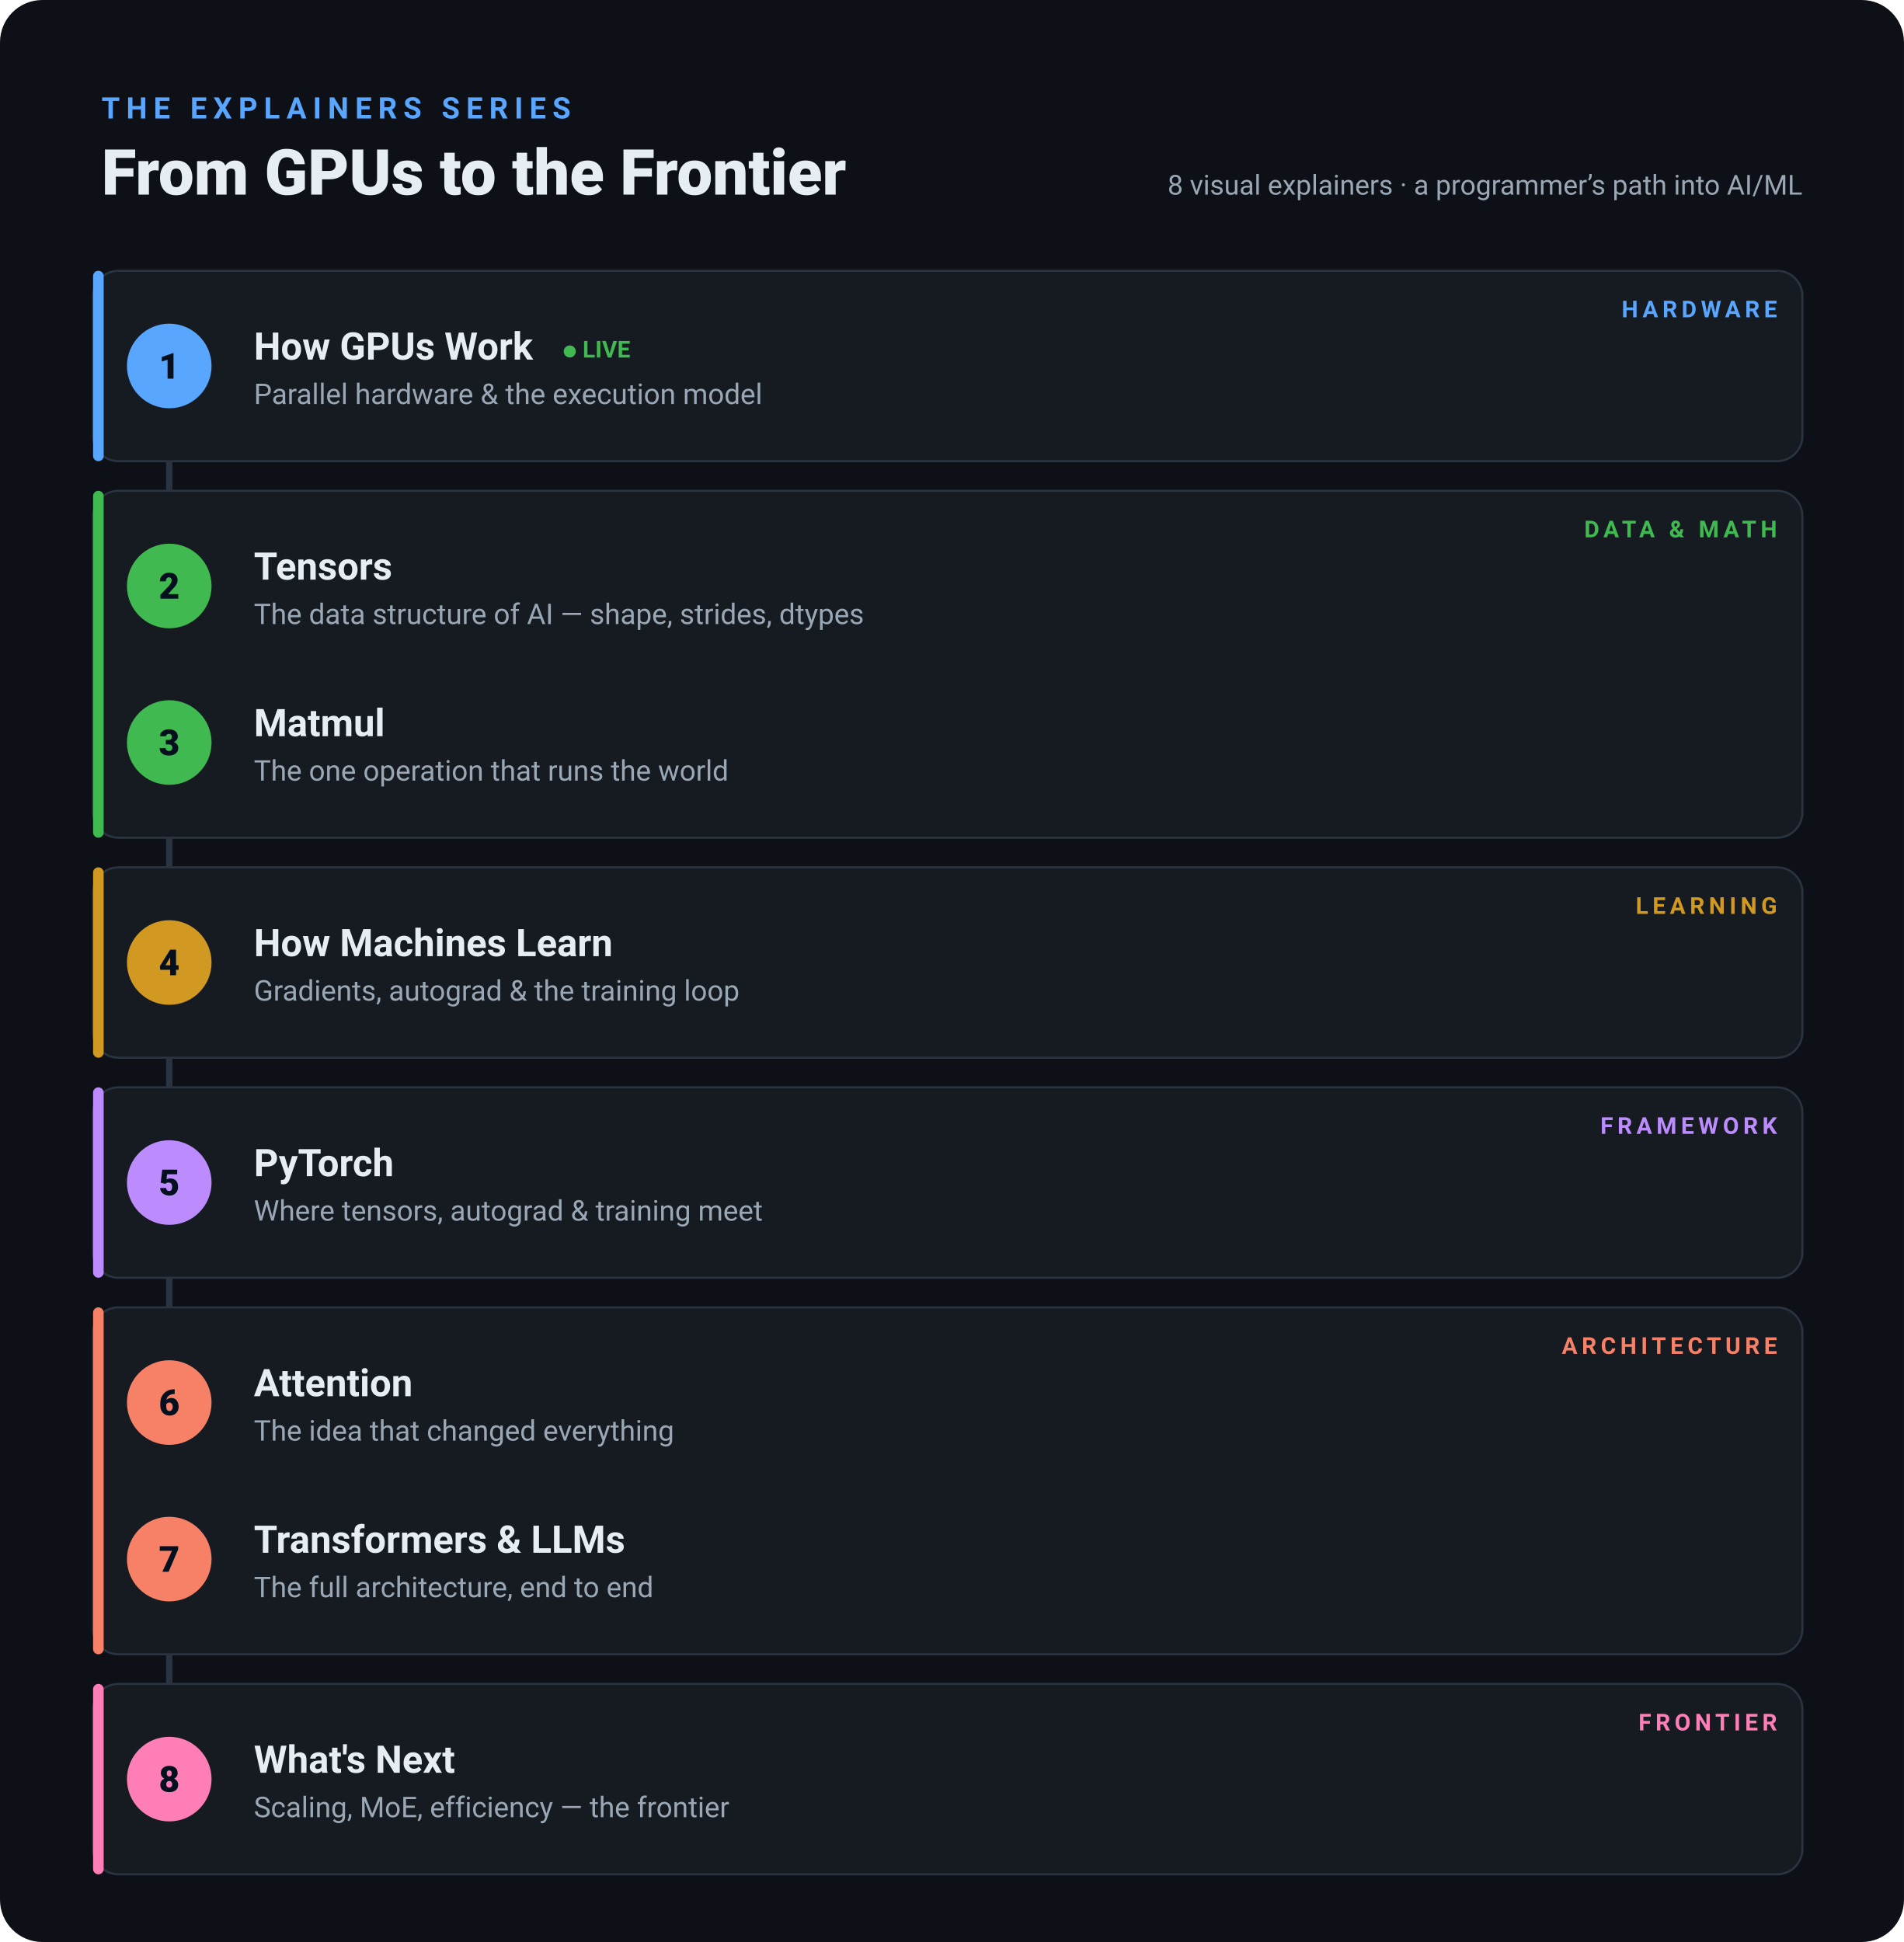
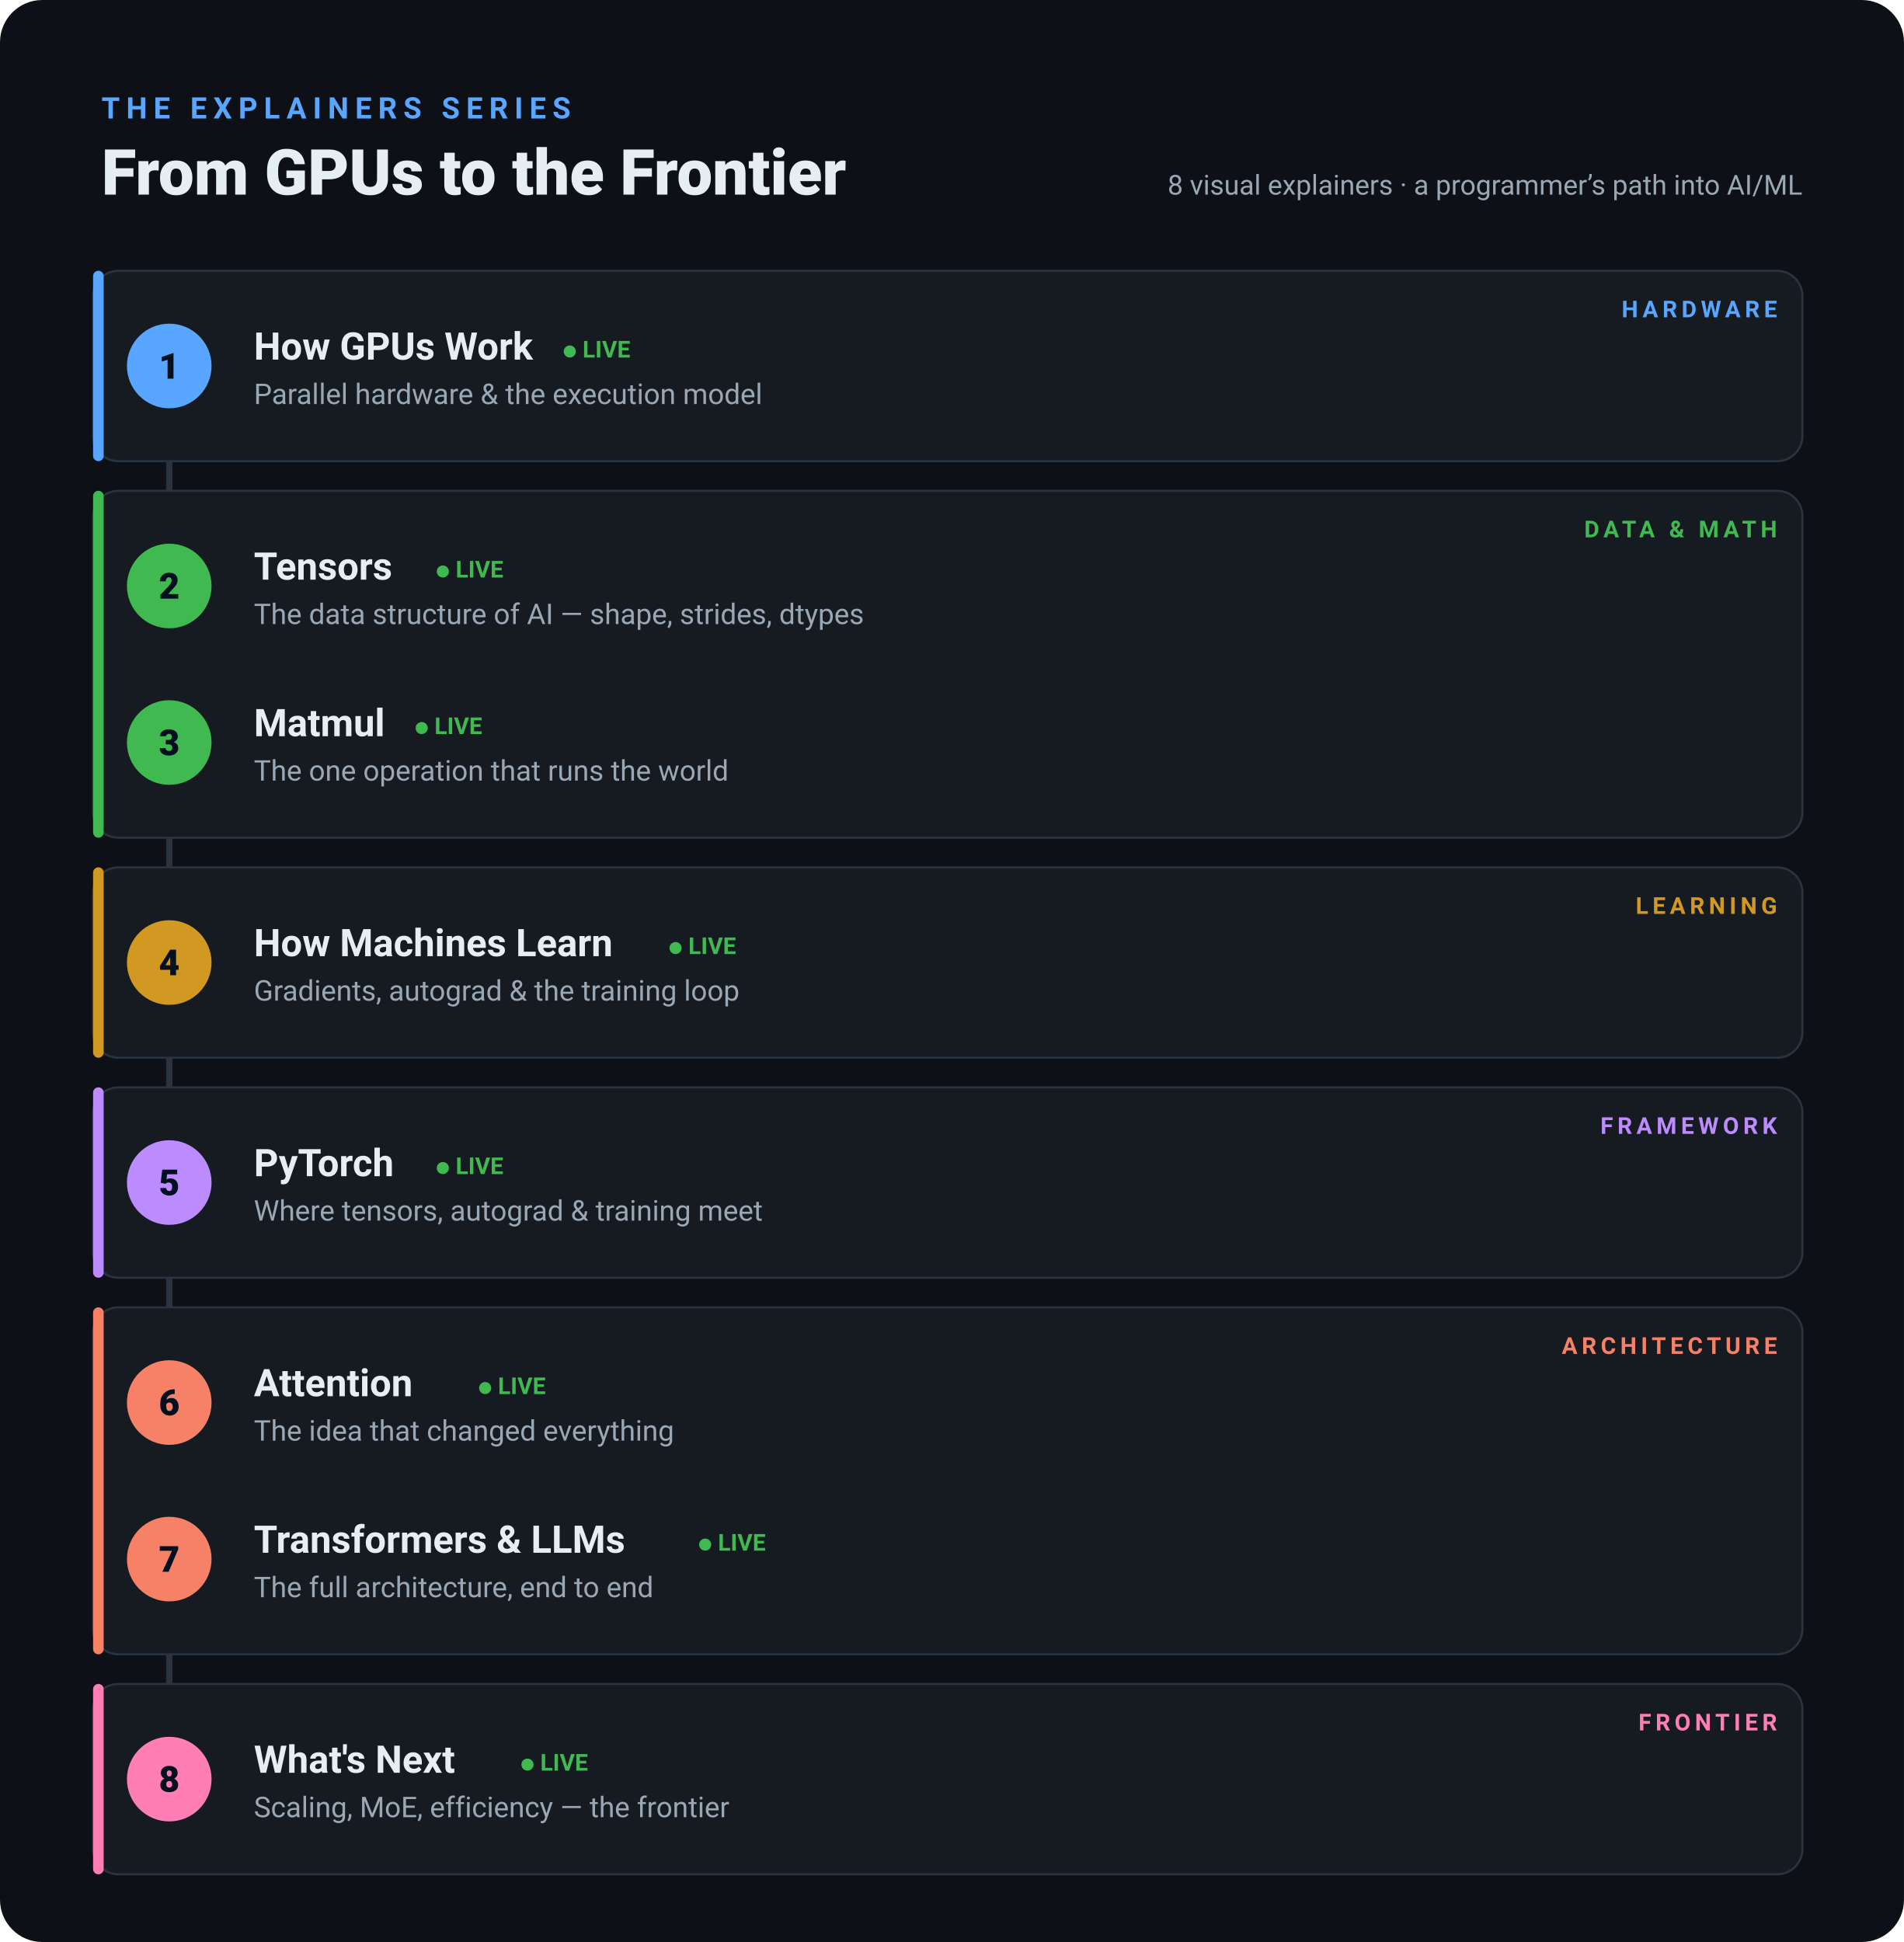
<svg xmlns="http://www.w3.org/2000/svg" viewBox="0 0 900 918" font-family="-apple-system,Segoe UI,Roboto,Helvetica,Arial,sans-serif">
  <rect x="0" y="0" width="900" height="918" rx="20" fill="#0d1117" />
  <text x="48" y="56" fill="#58a6ff" font-size="14" font-weight="700" letter-spacing="3">THE EXPLAINERS SERIES</text>
  <text x="48" y="92" fill="#e6edf3" font-size="30" font-weight="800">From GPUs to the Frontier</text>
  <text x="852" y="92" text-anchor="end" fill="#9aa7b4" font-size="13">8 visual explainers · a programmer’s path into AI/ML</text>
  <line x1="80" y1="173.0" x2="80" y2="841.0" stroke="#2a3340" stroke-width="3" />
  <rect x="44" y="128" width="808" height="90" rx="12" fill="#161b22" stroke="#2a3340" />
  <rect x="44" y="128" width="5" height="90" rx="2.5" fill="#58a6ff" />
  <text x="840" y="150" text-anchor="end" fill="#58a6ff" font-size="11" font-weight="700" letter-spacing="2">HARDWARE</text>
  <rect x="44" y="232" width="808" height="164" rx="12" fill="#161b22" stroke="#2a3340" />
  <rect x="44" y="232" width="5" height="164" rx="2.5" fill="#3fb950" />
  <text x="840" y="254" text-anchor="end" fill="#3fb950" font-size="11" font-weight="700" letter-spacing="2">DATA &amp; MATH</text>
  <rect x="44" y="410" width="808" height="90" rx="12" fill="#161b22" stroke="#2a3340" />
  <rect x="44" y="410" width="5" height="90" rx="2.5" fill="#d29922" />
  <text x="840" y="432" text-anchor="end" fill="#d29922" font-size="11" font-weight="700" letter-spacing="2">LEARNING</text>
  <rect x="44" y="514" width="808" height="90" rx="12" fill="#161b22" stroke="#2a3340" />
  <rect x="44" y="514" width="5" height="90" rx="2.5" fill="#bc8cff" />
  <text x="840" y="536" text-anchor="end" fill="#bc8cff" font-size="11" font-weight="700" letter-spacing="2">FRAMEWORK</text>
  <rect x="44" y="618" width="808" height="164" rx="12" fill="#161b22" stroke="#2a3340" />
  <rect x="44" y="618" width="5" height="164" rx="2.5" fill="#f78166" />
  <text x="840" y="640" text-anchor="end" fill="#f78166" font-size="11" font-weight="700" letter-spacing="2">ARCHITECTURE</text>
  <rect x="44" y="796" width="808" height="90" rx="12" fill="#161b22" stroke="#2a3340" />
  <rect x="44" y="796" width="5" height="90" rx="2.5" fill="#ff7eb6" />
  <text x="840" y="818" text-anchor="end" fill="#ff7eb6" font-size="11" font-weight="700" letter-spacing="2">FRONTIER</text>
  <circle cx="80" cy="173.0" r="20" fill="#58a6ff" />
  <text x="80" y="179.0" text-anchor="middle" fill="#04101f" font-size="17" font-weight="800">1</text>
  <text x="120" y="170.0" fill="#e6edf3" font-size="18" font-weight="700">How GPUs Work</text>
  <text x="266" y="169.0" fill="#3fb950" font-size="11" font-weight="700">● LIVE</text>
  <text x="120" y="191.0" fill="#9aa7b4" font-size="13.5">Parallel hardware &amp; the execution model</text>
  <circle cx="80" cy="277.0" r="20" fill="#3fb950" />
  <text x="80" y="283.0" text-anchor="middle" fill="#04101f" font-size="17" font-weight="800">2</text>
  <text x="120" y="274.0" fill="#e6edf3" font-size="18" font-weight="700">Tensors</text>
+   <text x="206" y="273.0" fill="#3fb950" font-size="11" font-weight="700">● LIVE</text>
  <text x="120" y="295.0" fill="#9aa7b4" font-size="13.5">The data structure of AI — shape, strides, dtypes</text>
  <circle cx="80" cy="351.0" r="20" fill="#3fb950" />
  <text x="80" y="357.0" text-anchor="middle" fill="#04101f" font-size="17" font-weight="800">3</text>
  <text x="120" y="348.0" fill="#e6edf3" font-size="18" font-weight="700">Matmul</text>
+   <text x="196" y="347.0" fill="#3fb950" font-size="11" font-weight="700">● LIVE</text>
  <text x="120" y="369.0" fill="#9aa7b4" font-size="13.5">The one operation that runs the world</text>
  <circle cx="80" cy="455.0" r="20" fill="#d29922" />
  <text x="80" y="461.0" text-anchor="middle" fill="#04101f" font-size="17" font-weight="800">4</text>
  <text x="120" y="452.0" fill="#e6edf3" font-size="18" font-weight="700">How Machines Learn</text>
+   <text x="316" y="451.0" fill="#3fb950" font-size="11" font-weight="700">● LIVE</text>
  <text x="120" y="473.0" fill="#9aa7b4" font-size="13.5">Gradients, autograd &amp; the training loop</text>
  <circle cx="80" cy="559.0" r="20" fill="#bc8cff" />
  <text x="80" y="565.0" text-anchor="middle" fill="#04101f" font-size="17" font-weight="800">5</text>
  <text x="120" y="556.0" fill="#e6edf3" font-size="18" font-weight="700">PyTorch</text>
+   <text x="206" y="555.0" fill="#3fb950" font-size="11" font-weight="700">● LIVE</text>
  <text x="120" y="577.0" fill="#9aa7b4" font-size="13.5">Where tensors, autograd &amp; training meet</text>
  <circle cx="80" cy="663.0" r="20" fill="#f78166" />
  <text x="80" y="669.0" text-anchor="middle" fill="#04101f" font-size="17" font-weight="800">6</text>
  <text x="120" y="660.0" fill="#e6edf3" font-size="18" font-weight="700">Attention</text>
+   <text x="226" y="659.0" fill="#3fb950" font-size="11" font-weight="700">● LIVE</text>
  <text x="120" y="681.0" fill="#9aa7b4" font-size="13.5">The idea that changed everything</text>
  <circle cx="80" cy="737.0" r="20" fill="#f78166" />
  <text x="80" y="743.0" text-anchor="middle" fill="#04101f" font-size="17" font-weight="800">7</text>
  <text x="120" y="734.0" fill="#e6edf3" font-size="18" font-weight="700">Transformers &amp; LLMs</text>
+   <text x="330" y="733.0" fill="#3fb950" font-size="11" font-weight="700">● LIVE</text>
  <text x="120" y="755.0" fill="#9aa7b4" font-size="13.5">The full architecture, end to end</text>
  <circle cx="80" cy="841.0" r="20" fill="#ff7eb6" />
  <text x="80" y="847.0" text-anchor="middle" fill="#04101f" font-size="17" font-weight="800">8</text>
  <text x="120" y="838.0" fill="#e6edf3" font-size="18" font-weight="700">What's Next</text>
+   <text x="246" y="837.0" fill="#3fb950" font-size="11" font-weight="700">● LIVE</text>
  <text x="120" y="859.0" fill="#9aa7b4" font-size="13.5">Scaling, MoE, efficiency — the frontier</text>
</svg>
